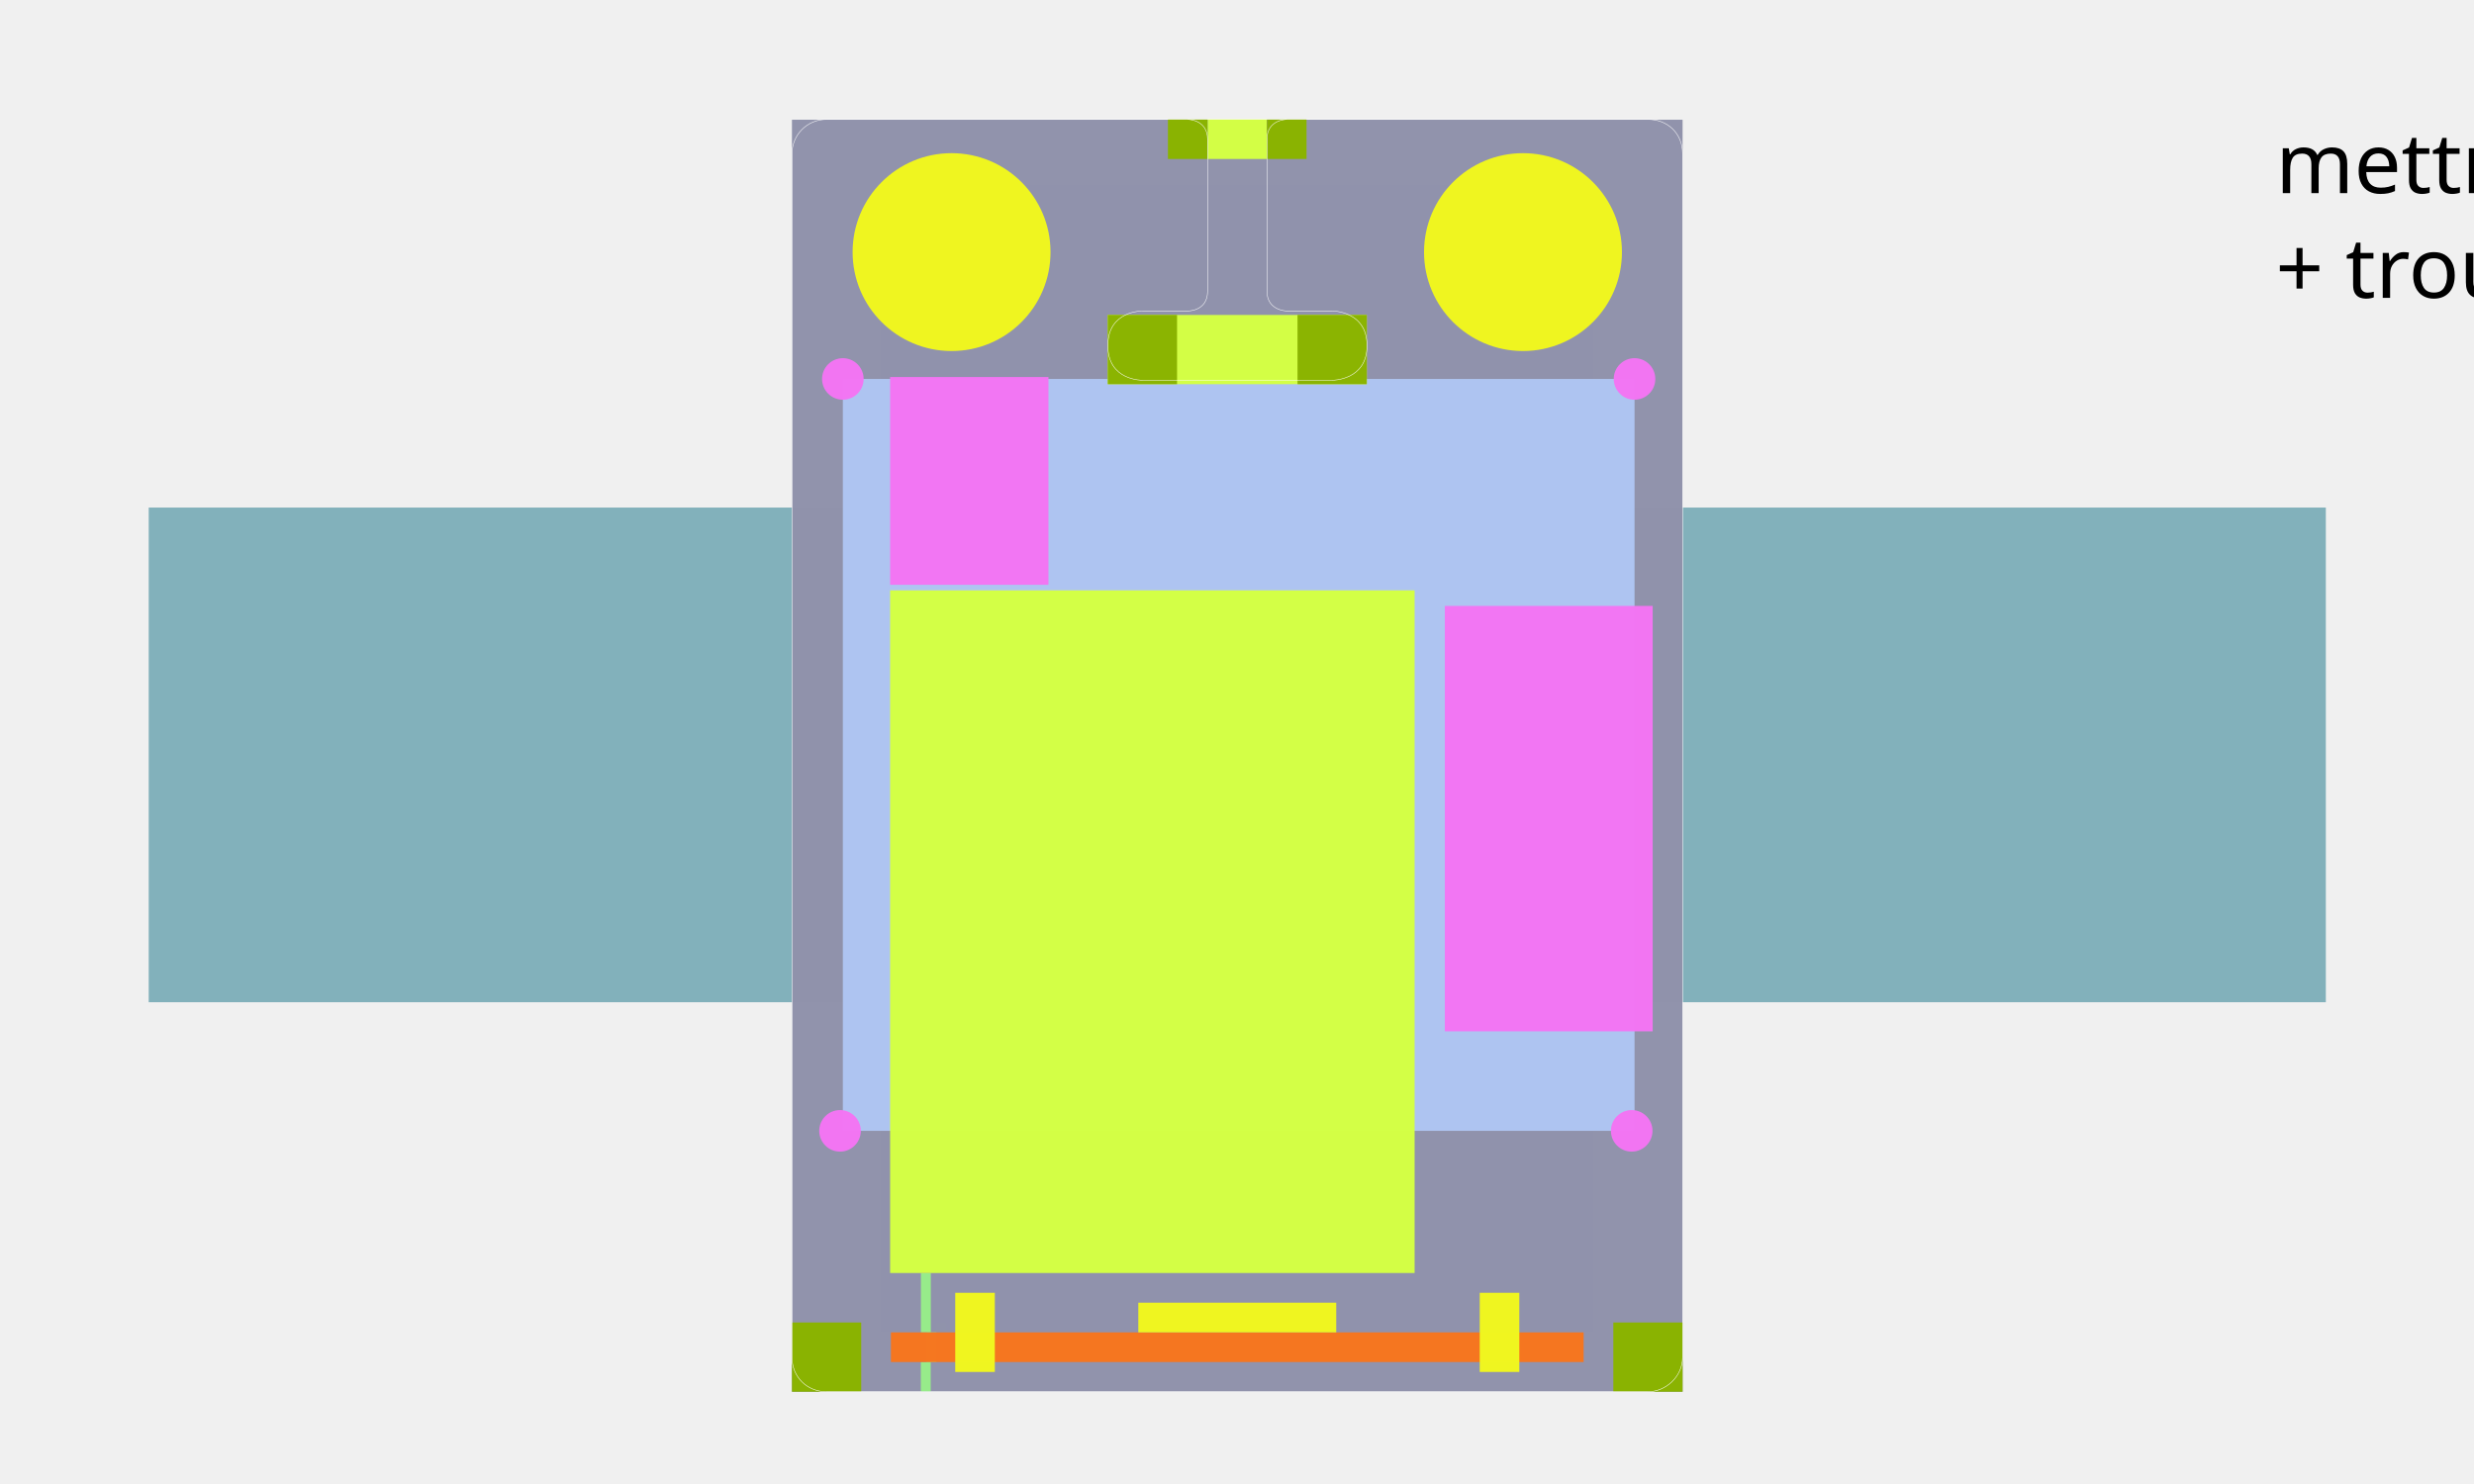
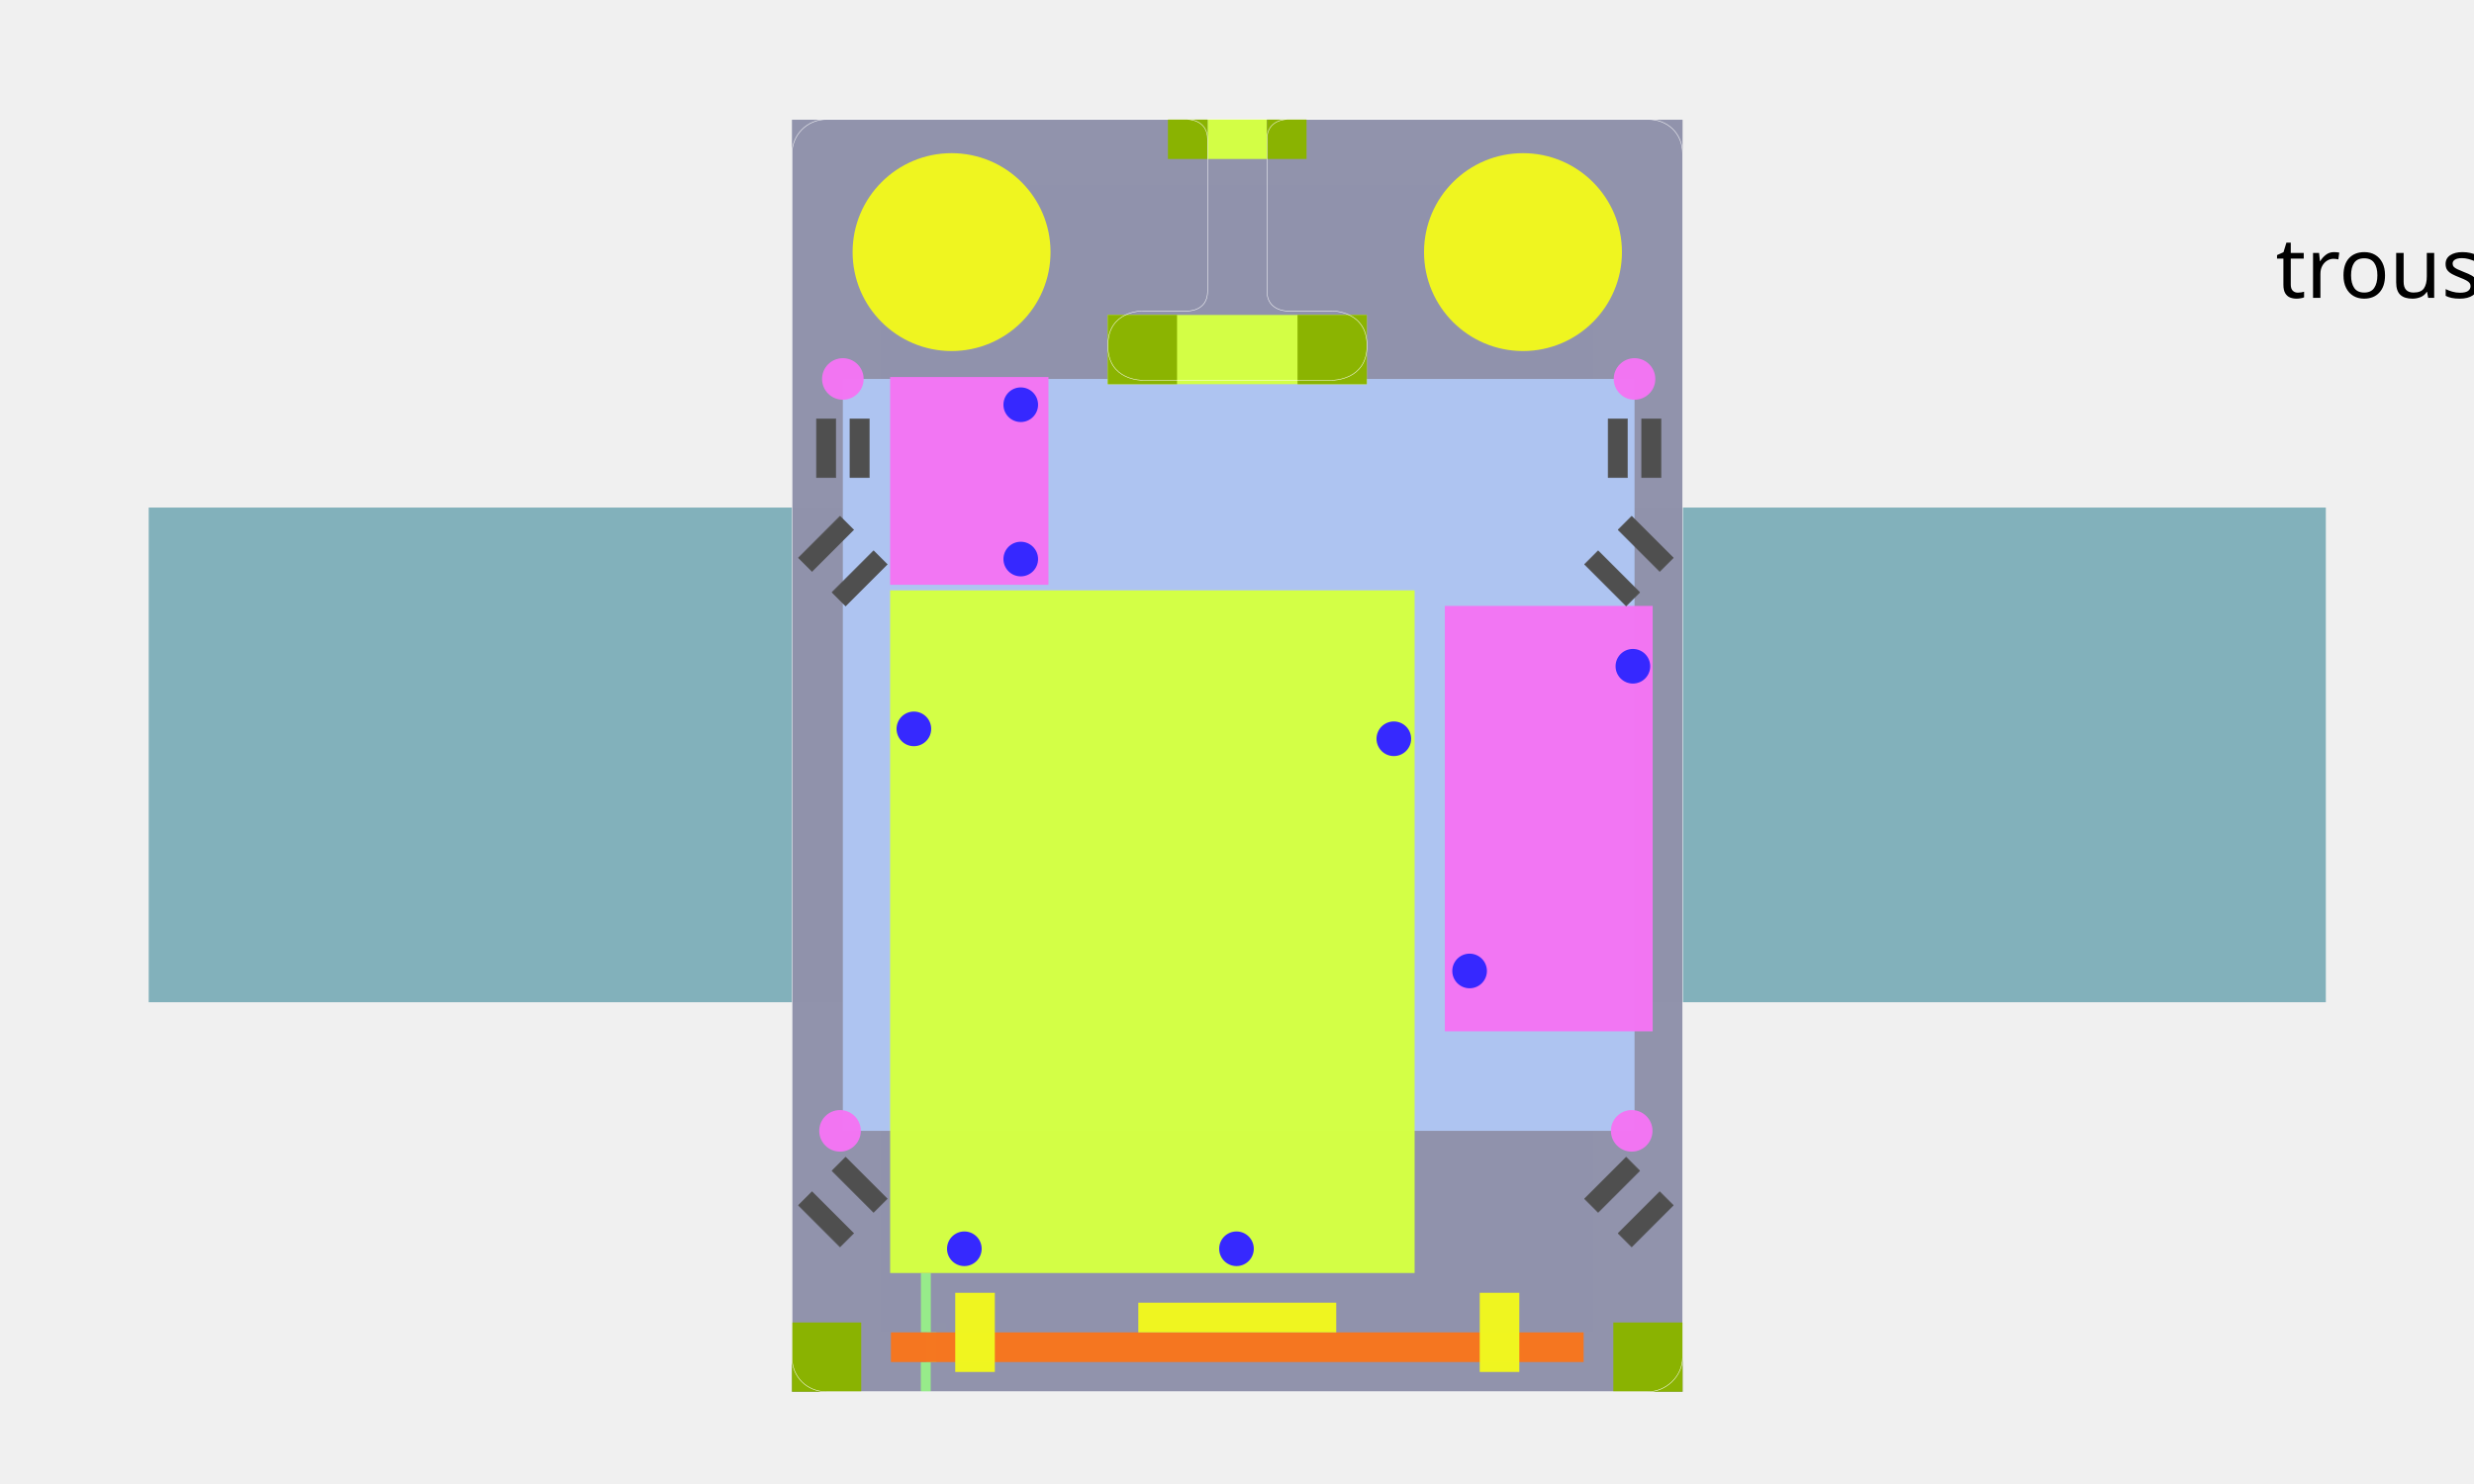
<svg xmlns="http://www.w3.org/2000/svg" width="885.827" height="531.496" id="svg2" version="1.1">
  <defs id="defs4" />
  <g id="layer1" transform="translate(0,-520.8661)">
    <rect style="opacity:0.99;fill:#81b0ba;fill-opacity:1;fill-rule:nonzero;stroke:none" id="rect3168" width="779.528" height="177.165" x="53.249" y="702.651" />
    <rect style="opacity:0.99;fill:#9da7ff;fill-opacity:1;fill-rule:nonzero;stroke:none" id="rect3885" width="255.118" height="411.024" x="315.454" y="586.921" />
    <rect style="opacity:0.99;fill:#97ec8a;fill-opacity:1;fill-rule:nonzero;stroke:none" id="rect3891" width="3.543" height="3.543" x="335.249" y="994.513" />
    <rect style="opacity:0.99;fill:#9092ab;fill-opacity:1;fill-rule:nonzero;stroke:none" id="rect3883" width="318.898" height="455.563" x="283.564" y="563.753" />
    <rect style="opacity:0.99;fill:#97ec8a;fill-opacity:1;fill-rule:nonzero;stroke:none" id="rect3893" width="3.543" height="21.26" x="329.744" y="976.797" />
    <flowRoot xml:space="preserve" id="flowRoot3842" style="font-size:40px;font-style:normal;font-weight:normal;line-height:125%;letter-spacing:0px;word-spacing:0px;fill:#000000;fill-opacity:1;stroke:none;font-family:Sans">
      <flowRegion id="flowRegion3844">
        <rect id="rect3846" width="137.575" height="92.908" x="758.451" y="159.909" />
      </flowRegion>
      <flowPara id="flowPara3848" />
    </flowRoot>
    <text xml:space="preserve" style="font-size:40px;font-style:normal;font-weight:normal;line-height:125%;letter-spacing:0px;word-spacing:0px;fill:#000000;fill-opacity:1;stroke:none;font-family:Sans" x="814.817" y="590.035" id="text3850">
-       <tspan x="814.817" y="590.035" style="font-size:30px" id="tspan3856">mettre trous /!\ sens !</tspan>
-       <tspan x="814.817" y="627.535" style="font-size:30px" id="tspan3860">+ trous rilesans</tspan>
+       <tspan x="814.817" y="590.035" style="font-size:30px" id="tspan3856" />
+       <tspan x="814.817" y="627.535" style="font-size:30px" id="tspan3860">trous rilesans</tspan>
    </text>
    <g id="g3895" transform="translate(-92.35208,-77.33643)">
      <rect style="opacity:0.99;fill:#aec5f2;fill-opacity:1;fill-rule:nonzero;stroke:none" id="rect3873" width="283.465" height="269.291" x="394.138" y="733.925" />
      <path style="opacity:0.99;fill:#f375f3;fill-opacity:1;fill-rule:nonzero;stroke:none" id="path3875" d="m 443.214,51.648 c 0,6.115 -4.957,11.071 -11.071,11.071 -6.115,0 -11.071,-4.957 -11.071,-11.071 0,-6.115 4.957,-11.071 11.071,-11.071 6.111,0 11.066,4.951 11.071,11.061" transform="matrix(0.6720854,0,0,0.6720854,103.7012,699.2132)" />
      <path transform="matrix(0.6720854,0,0,0.6720854,387.1658,699.2132)" d="m 443.214,51.648 c 0,6.115 -4.957,11.071 -11.071,11.071 -6.115,0 -11.071,-4.957 -11.071,-11.071 0,-6.115 4.957,-11.071 11.071,-11.071 6.111,0 11.066,4.951 11.071,11.061" id="path3877" style="opacity:0.99;fill:#f375f3;fill-opacity:1;fill-rule:nonzero;stroke:none" />
      <path transform="matrix(0.6720854,0,0,0.6720854,102.6911,968.5045)" d="m 443.214,51.648 c 0,6.115 -4.957,11.071 -11.071,11.071 -6.115,0 -11.071,-4.957 -11.071,-11.071 0,-6.115 4.957,-11.071 11.071,-11.071 6.111,0 11.066,4.951 11.071,11.061" id="path3879" style="opacity:0.99;fill:#f375f3;fill-opacity:1;fill-rule:nonzero;stroke:none" />
      <path style="opacity:0.99;fill:#f375f3;fill-opacity:1;fill-rule:nonzero;stroke:none" id="path3881" d="m 443.214,51.648 c 0,6.115 -4.957,11.071 -11.071,11.071 -6.115,0 -11.071,-4.957 -11.071,-11.071 0,-6.115 4.957,-11.071 11.071,-11.071 6.111,0 11.066,4.951 11.071,11.061" transform="matrix(0.6720854,0,0,0.6720854,386.1556,968.5045)" />
    </g>
    <rect style="opacity:0.99;fill:#f375f3;fill-opacity:1;fill-rule:nonzero;stroke:none" id="rect3022" width="56.693" height="74.409" x="318.714" y="655.899" />
    <rect style="opacity:0.99;fill:#d4ff45;fill-opacity:1;fill-rule:nonzero;stroke:none" id="rect3902" width="187.795" height="244.488" x="318.714" y="732.308" />
    <rect style="opacity:0.99;fill:#97ec8a;fill-opacity:1;fill-rule:nonzero;stroke:none" id="rect3887" width="3.543" height="10.63" x="329.706" y="1008.686" />
    <rect style="opacity:0.99;fill:#97ec8a;fill-opacity:1;fill-rule:nonzero;stroke:none" id="rect3889" width="3.543" height="10.63" x="331.706" y="998.056" />
    <g id="g3064" transform="translate(-92.85714,26.08929)">
      <rect y="537.539" x="525.24" height="14.173" width="21.26" id="rect3938" style="opacity:0.99;fill:#d4ff45;fill-opacity:1;fill-rule:nonzero;stroke:none" />
      <rect y="607.574" x="489.501" height="24.803" width="92.74" id="rect3940" style="opacity:0.99;fill:#d4ff45;fill-opacity:1;fill-rule:nonzero;stroke:none" />
      <rect y="537.539" x="511.038" height="14.173" width="14.173" id="rect3942" style="opacity:0.99;fill:#8ab300;fill-opacity:1;fill-rule:nonzero;stroke:none" />
      <rect style="opacity:0.99;fill:#8ab300;fill-opacity:1;fill-rule:nonzero;stroke:none" id="rect3944" width="14.173" height="14.173" x="546.5" y="537.539" />
      <rect y="607.574" x="489.501" height="24.803" width="24.803" id="rect3946" style="opacity:0.99;fill:#8ab300;fill-opacity:1;fill-rule:nonzero;stroke:none" />
      <rect style="opacity:0.99;fill:#8ab300;fill-opacity:1;fill-rule:nonzero;stroke:none" id="rect3948" width="24.803" height="24.803" x="557.437" y="607.574" />
      <path id="path3950" d="m 518.125,537.539 c 0,0 7.087,0 7.116,7.087 0,0 -2.2e-4,54.527 -6.5e-4,54.567 -0.078,7.134 -7.115,6.967 -7.115,6.967 l -16.198,0 c 0,0 -12.402,-0.236 -12.402,12.402 0,12.638 12.402,12.402 12.402,12.402 l 68.003,0 c 0,0 12.402,0.077 12.402,-12.402 2e-5,-12.479 -12.402,-12.402 -12.402,-12.402 l -16.343,0 c 0,0 -6.996,-0.06 -7.086,-6.952 -5.8e-4,-0.044 -8.7e-4,-54.582 -8.7e-4,-54.582 0,-7.087 7.087,-7.087 7.087,-7.087" style="color:#000000;fill:none;stroke:#ffffff;stroke-width:0.177;stroke-linecap:butt;stroke-linejoin:miter;stroke-miterlimit:4;stroke-opacity:1;stroke-dasharray:none;stroke-dashoffset:0;marker:none;visibility:visible;display:inline;overflow:visible;enable-background:accumulate" />
    </g>
    <rect y="994.513" x="577.659" height="24.803" width="24.803" id="rect3956" style="opacity:0.99;fill:#8ab300;fill-opacity:1;fill-rule:nonzero;stroke:none" />
    <rect style="opacity:0.99;fill:#8ab300;fill-opacity:1;fill-rule:nonzero;stroke:none" id="rect3958" width="24.803" height="24.803" x="283.564" y="994.513" />
    <path style="color:#000000;fill:none;stroke:#ffffff;stroke-width:0.177;stroke-linecap:butt;stroke-linejoin:miter;stroke-miterlimit:4;stroke-opacity:1;stroke-dasharray:none;stroke-dashoffset:0;marker:none;visibility:visible;display:inline;overflow:visible;enable-background:accumulate" d="m 295.966,563.628 c 6.943,0 287.326,0 294.094,0 6.769,0 12.402,4.723 12.402,12.402 0,7.678 0,423.82 0,430.885 0,7.065 -6.101,12.402 -12.402,12.402 -6.3,0 -287.138,0 -294.094,0 -6.956,0 -12.402,-5.26 -12.402,-12.402 0,-7.142 0,-423.977 0,-430.885 0,-6.908 5.459,-12.402 12.402,-12.402 z" id="path3960" />
    <rect y="737.875" x="517.341" height="152.362" width="74.409" id="rect3800" style="opacity:0.99;fill:#f375f3;fill-opacity:1;fill-rule:nonzero;stroke:none" />
    <g id="g3162" transform="translate(-93.36222,-14.28571)">
      <path transform="matrix(1.138862,0,0,1.138862,-100.641,145.2708)" d="m 500.632,421.623 c 0,17.183 -13.93,31.113 -31.113,31.113 -17.183,0 -31.113,-13.93 -31.113,-31.113 0,-17.183 13.93,-31.113 31.113,-31.113 17.172,0 31.097,13.912 31.113,31.085" id="path3149" style="opacity:0.99;fill:#f0f61f;fill-opacity:1;fill-rule:nonzero;stroke:none" />
      <path style="opacity:0.99;fill:#f0f61f;fill-opacity:1;fill-rule:nonzero;stroke:none" id="path3151" d="m 500.632,421.623 c 0,17.183 -13.93,31.113 -31.113,31.113 -17.183,0 -31.113,-13.93 -31.113,-31.113 0,-17.183 13.93,-31.113 31.113,-31.113 17.172,0 31.097,13.912 31.113,31.085" transform="matrix(1.138862,0,0,1.138862,103.9574,145.2708)" />
    </g>
    <rect y="998.056" x="318.998" height="10.63" width="248.031" id="rect2989-0" style="opacity:0.99;fill:#f6761f;fill-opacity:1;fill-rule:nonzero;stroke:none" />
    <g id="g3075" transform="translate(-106.471,-14.28571)">
      <rect y="998.169" x="448.5" height="28.346" width="14.173" id="rect3171" style="opacity:0.99;fill:#f0f61f;fill-opacity:1;fill-rule:nonzero;stroke:none" />
      <rect style="opacity:0.99;fill:#f0f61f;fill-opacity:1;fill-rule:nonzero;stroke:none" id="rect3073" width="14.173" height="28.346" x="636.295" y="998.169" />
    </g>
    <rect style="opacity:0.99;fill:#f0f61f;fill-opacity:1;fill-rule:nonzero;stroke:none" id="rect3153" width="70.866" height="10.63" x="407.58" y="987.427" />
+     <path style="opacity:0.99;fill:#3427ff;fill-opacity:1;fill-rule:nonzero;stroke:none" id="path3118" d="m 443.214,51.648 a 11.071,11.071 0 1 1 0,-0.01" transform="matrix(0.5600711,0,0,0.5600711,342.6332,730.5622)" />
+     <path transform="matrix(0.5600711,0,0,0.5600711,284.1686,839.696)" d="m 443.214,51.648 a 11.071,11.071 0 1 1 0,-0.01" id="path3989" style="opacity:0.99;fill:#3427ff;fill-opacity:1;fill-rule:nonzero;stroke:none" />
+     <path style="opacity:0.99;fill:#3427ff;fill-opacity:1;fill-rule:nonzero;stroke:none" id="path4002" d="m 443.214,51.648 a 11.071,11.071 0 1 1 0,-0.01" transform="matrix(0.5600711,0,0,0.5600711,123.4549,692.1693)" />
+     <path transform="matrix(0.5600711,0,0,0.5600711,123.4549,636.8937)" d="m 443.214,51.648 a 11.071,11.071 0 1 1 0,-0.01" id="path4004" style="opacity:0.99;fill:#3427ff;fill-opacity:1;fill-rule:nonzero;stroke:none" />
+     <path transform="matrix(0.5600711,0,0,0.5600711,85.18722,752.9882)" d="m 443.214,51.648 a 11.071,11.071 0 1 1 0,-0.01" id="path4006" style="opacity:0.99;fill:#3427ff;fill-opacity:1;fill-rule:nonzero;stroke:none" />
+     <path style="opacity:0.99;fill:#3427ff;fill-opacity:1;fill-rule:nonzero;stroke:none" id="path4008" d="m 443.214,51.648 a 11.071,11.071 0 1 1 0,-0.01" transform="matrix(0.5600711,0,0,0.5600711,257.0376,756.5315)" />
+     <path transform="matrix(0.5600711,0,0,0.5600711,200.699,939.189)" d="m 443.214,51.648 a 11.071,11.071 0 1 1 0,-0.01" id="path4010" style="opacity:0.99;fill:#3427ff;fill-opacity:1;fill-rule:nonzero;stroke:none" />
+     <path style="opacity:0.99;fill:#3427ff;fill-opacity:1;fill-rule:nonzero;stroke:none" id="path4012" d="m 443.214,51.648 a 11.071,11.071 0 1 1 0,-0.01" transform="matrix(0.5600711,0,0,0.5600711,103.2581,939.189)" />
+     <g id="g4048" transform="translate(10.55806,3.441626)">
+       <rect style="fill:#4f4f4f;fill-opacity:1;fill-rule:nonzero;stroke:#4f4f4f;stroke-width:0.211;stroke-linecap:round;stroke-linejoin:round;stroke-miterlimit:4;stroke-opacity:1;stroke-dasharray:none;stroke-dashoffset:0" id="rect4020" width="21.049" height="6.875" x="254.698" y="-1070.054" transform="matrix(-0.7071068,0.7071068,-0.7071068,-0.7071068,0,0)" />
+       <rect transform="matrix(-0.7071068,0.7071068,-0.7071068,-0.7071068,0,0)" y="-1087.304" x="254.948" height="6.875" width="21.049" id="rect4046" style="fill:#4f4f4f;fill-opacity:1;fill-rule:nonzero;stroke:#4f4f4f;stroke-width:0.211;stroke-linecap:round;stroke-linejoin:round;stroke-miterlimit:4;stroke-opacity:1;stroke-dasharray:none;stroke-dashoffset:0" />
+     </g>
+     <g transform="matrix(-1,0,0,1,874.4583,3.441626)" id="g4052">
+       <rect transform="matrix(-0.7071068,0.7071068,-0.7071068,-0.7071068,0,0)" y="-1070.054" x="254.698" height="6.875" width="21.049" id="rect4054" style="fill:#4f4f4f;fill-opacity:1;fill-rule:nonzero;stroke:#4f4f4f;stroke-width:0.211;stroke-linecap:round;stroke-linejoin:round;stroke-miterlimit:4;stroke-opacity:1;stroke-dasharray:none;stroke-dashoffset:0" />
+       <rect style="fill:#4f4f4f;fill-opacity:1;fill-rule:nonzero;stroke:#4f4f4f;stroke-width:0.211;stroke-linecap:round;stroke-linejoin:round;stroke-miterlimit:4;stroke-opacity:1;stroke-dasharray:none;stroke-dashoffset:0" id="rect4056" width="21.049" height="6.875" x="254.948" y="-1087.304" transform="matrix(-0.7071068,0.7071068,-0.7071068,-0.7071068,0,0)" />
+     </g>
+     <g id="g4058" transform="matrix(-1,0,0,1,1155.922,-226.1243)">
+       <rect style="fill:#4f4f4f;fill-opacity:1;fill-rule:nonzero;stroke:#4f4f4f;stroke-width:0.211;stroke-linecap:round;stroke-linejoin:round;stroke-miterlimit:4;stroke-opacity:1;stroke-dasharray:none;stroke-dashoffset:0" id="rect4060" width="21.049" height="6.875" x="254.698" y="-1070.054" transform="matrix(-0.7071068,0.7071068,-0.7071068,-0.7071068,0,0)" />
+       <rect transform="matrix(-0.7071068,0.7071068,-0.7071068,-0.7071068,0,0)" y="-1087.304" x="254.948" height="6.875" width="21.049" id="rect4062" style="fill:#4f4f4f;fill-opacity:1;fill-rule:nonzero;stroke:#4f4f4f;stroke-width:0.211;stroke-linecap:round;stroke-linejoin:round;stroke-miterlimit:4;stroke-opacity:1;stroke-dasharray:none;stroke-dashoffset:0" />
+     </g>
+     <g id="g4064" transform="translate(-270.9054,-226.1243)">
+       <rect style="fill:#4f4f4f;fill-opacity:1;fill-rule:nonzero;stroke:#4f4f4f;stroke-width:0.211;stroke-linecap:round;stroke-linejoin:round;stroke-miterlimit:4;stroke-opacity:1;stroke-dasharray:none;stroke-dashoffset:0" id="rect4066" width="21.049" height="6.875" x="254.698" y="-1070.054" transform="matrix(-0.7071068,0.7071068,-0.7071068,-0.7071068,0,0)" />
+       <rect transform="matrix(-0.7071068,0.7071068,-0.7071068,-0.7071068,0,0)" y="-1087.304" x="254.948" height="6.875" width="21.049" id="rect4068" style="fill:#4f4f4f;fill-opacity:1;fill-rule:nonzero;stroke:#4f4f4f;stroke-width:0.211;stroke-linecap:round;stroke-linejoin:round;stroke-miterlimit:4;stroke-opacity:1;stroke-dasharray:none;stroke-dashoffset:0" />
+     </g>
+     <g transform="translate(185.1125,573.0911)" id="g4096">
+       <rect style="fill:#4f4f4f;fill-opacity:1;fill-rule:nonzero;stroke:#4f4f4f;stroke-width:0.211;stroke-linecap:round;stroke-linejoin:round;stroke-miterlimit:4;stroke-opacity:1;stroke-dasharray:none;stroke-dashoffset:0" id="rect4098" width="21.049" height="6.875" x="-118.825" y="390.7" transform="matrix(0,-1,1,0,0,0)" />
+       <rect transform="matrix(0,-1,1,0,0,0)" y="402.7" x="-118.825" height="6.875" width="21.049" id="rect4100" style="fill:#4f4f4f;fill-opacity:1;fill-rule:nonzero;stroke:#4f4f4f;stroke-width:0.211;stroke-linecap:round;stroke-linejoin:round;stroke-miterlimit:4;stroke-opacity:1;stroke-dasharray:none;stroke-dashoffset:0" />
+     </g>
+     <g id="g4126" transform="translate(-98.35208,573.0911)">
+       <rect transform="matrix(0,-1,1,0,0,0)" y="390.7" x="-118.825" height="6.875" width="21.049" id="rect4128" style="fill:#4f4f4f;fill-opacity:1;fill-rule:nonzero;stroke:#4f4f4f;stroke-width:0.211;stroke-linecap:round;stroke-linejoin:round;stroke-miterlimit:4;stroke-opacity:1;stroke-dasharray:none;stroke-dashoffset:0" />
+       <rect style="fill:#4f4f4f;fill-opacity:1;fill-rule:nonzero;stroke:#4f4f4f;stroke-width:0.211;stroke-linecap:round;stroke-linejoin:round;stroke-miterlimit:4;stroke-opacity:1;stroke-dasharray:none;stroke-dashoffset:0" id="rect4130" width="21.049" height="6.875" x="-118.825" y="402.7" transform="matrix(0,-1,1,0,0,0)" />
+     </g>
  </g>
</svg>
